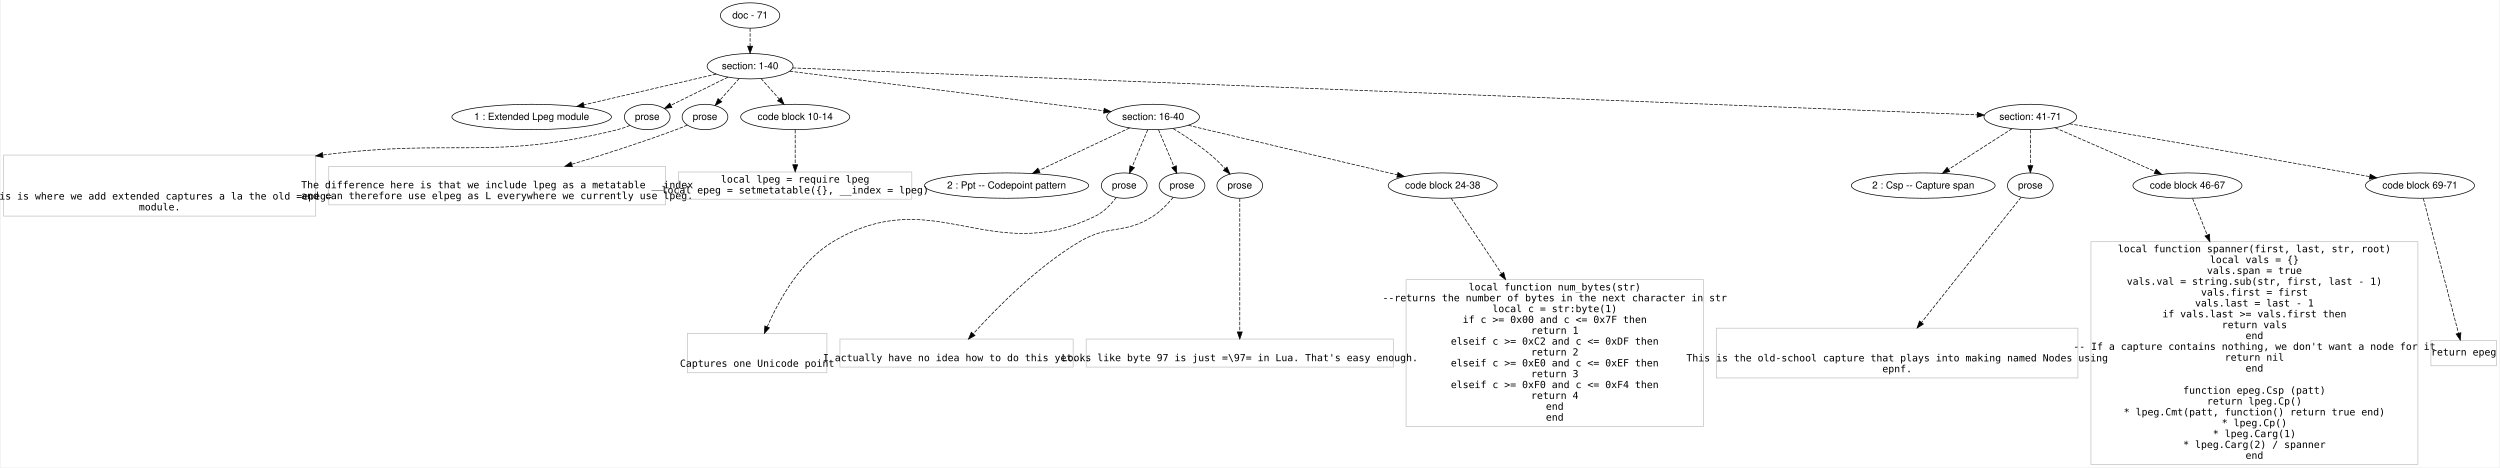
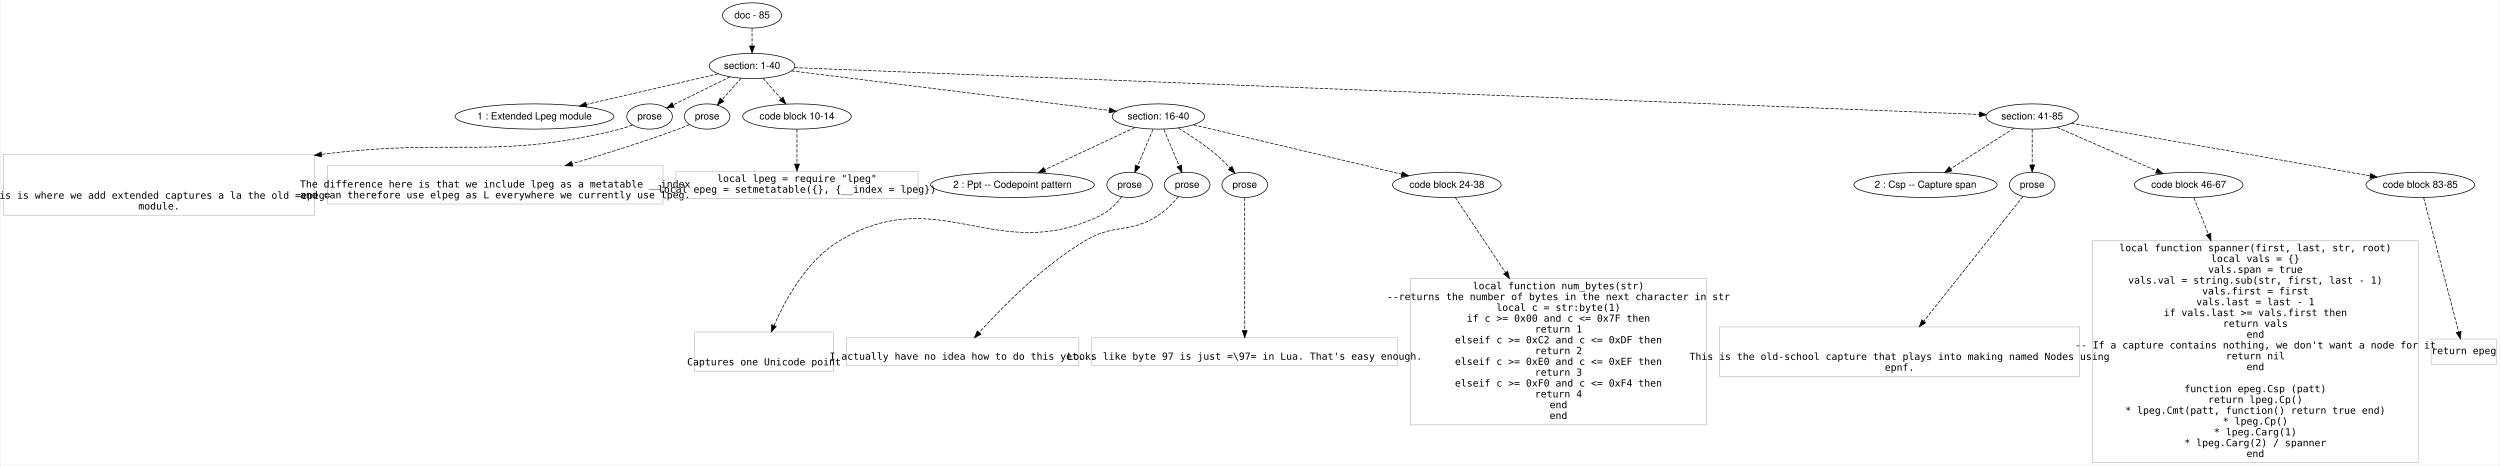
- <svg xmlns="http://www.w3.org/2000/svg" width="3546pt" height="663pt" viewBox="0.00 0.00 3546.00 663.40">
+ <svg xmlns="http://www.w3.org/2000/svg" width="3560pt" height="663pt" viewBox="0.00 0.00 3560.00 663.40">
  <g id="graph0" class="graph" transform="scale(1 1) rotate(0) translate(4 659.4007)">
-     <polygon fill="#ffffff" stroke="transparent" points="-4,4 -4,-659.401 3542,-659.401 3542,4 -4,4" />
+     <polygon fill="#ffffff" stroke="transparent" points="-4,4 -4,-659.401 3556,-659.401 3556,4 -4,4" />
    <g id="node1" class="node">
-       <ellipse fill="none" stroke="#000000" cx="1059.5" cy="-637.401" rx="42.122" ry="18" />
-       <text text-anchor="middle" x="1059.5" y="-633.201" font-family="Helvetica,sans-Serif" font-size="14.00" fill="#000000">doc - 71</text>
+       <ellipse fill="none" stroke="#000000" cx="1066.5" cy="-637.401" rx="42.122" ry="18" />
+       <text text-anchor="middle" x="1066.5" y="-633.201" font-family="Helvetica,sans-Serif" font-size="14.00" fill="#000000">doc - 85</text>
    </g>
    <g id="node2" class="node">
-       <ellipse fill="none" stroke="#000000" cx="1059.5" cy="-565.401" rx="60.983" ry="18" />
-       <text text-anchor="middle" x="1059.5" y="-561.201" font-family="Helvetica,sans-Serif" font-size="14.00" fill="#000000">section: 1-40</text>
+       <ellipse fill="none" stroke="#000000" cx="1066.5" cy="-565.401" rx="60.983" ry="18" />
+       <text text-anchor="middle" x="1066.5" y="-561.201" font-family="Helvetica,sans-Serif" font-size="14.00" fill="#000000">section: 1-40</text>
    </g>
    <g id="edge1" class="edge">
-       <path fill="none" stroke="#000000" stroke-dasharray="5,2" d="M1059.5,-619.232C1059.5,-611.532 1059.5,-602.375 1059.5,-593.817" />
-       <polygon fill="#000000" stroke="#000000" points="1063,-593.814 1059.5,-583.814 1056,-593.814 1063,-593.814" />
+       <path fill="none" stroke="#000000" stroke-dasharray="5,2" d="M1066.5,-619.232C1066.5,-611.532 1066.5,-602.375 1066.5,-593.817" />
+       <polygon fill="#000000" stroke="#000000" points="1070,-593.814 1066.5,-583.814 1063,-593.814 1070,-593.814" />
    </g>
    <g id="node3" class="node">
-       <ellipse fill="none" stroke="#000000" cx="749.5" cy="-493.401" rx="113.214" ry="18" />
-       <text text-anchor="middle" x="749.5" y="-489.201" font-family="Helvetica,sans-Serif" font-size="14.00" fill="#000000">1 : Extended Lpeg module</text>
+       <ellipse fill="none" stroke="#000000" cx="756.5" cy="-493.401" rx="113.214" ry="18" />
+       <text text-anchor="middle" x="756.5" y="-489.201" font-family="Helvetica,sans-Serif" font-size="14.00" fill="#000000">1 : Extended Lpeg module</text>
    </g>
    <g id="edge2" class="edge">
-       <path fill="none" stroke="#000000" stroke-dasharray="5,2" d="M1011.403,-554.23C961.164,-542.561 881.711,-524.108 823.48,-510.583" />
-       <polygon fill="#000000" stroke="#000000" points="824.129,-507.141 813.597,-508.288 822.545,-513.959 824.129,-507.141" />
+       <path fill="none" stroke="#000000" stroke-dasharray="5,2" d="M1018.403,-554.23C968.164,-542.561 888.711,-524.108 830.48,-510.583" />
+       <polygon fill="#000000" stroke="#000000" points="831.129,-507.141 820.597,-508.288 829.545,-513.959 831.129,-507.141" />
    </g>
    <g id="node4" class="node">
-       <ellipse fill="none" stroke="#000000" cx="913.5" cy="-493.401" rx="32.459" ry="18" />
-       <text text-anchor="middle" x="913.5" y="-489.201" font-family="Helvetica,sans-Serif" font-size="14.00" fill="#000000">prose</text>
+       <ellipse fill="none" stroke="#000000" cx="920.5" cy="-493.401" rx="32.459" ry="18" />
+       <text text-anchor="middle" x="920.5" y="-489.201" font-family="Helvetica,sans-Serif" font-size="14.00" fill="#000000">prose</text>
    </g>
    <g id="edge3" class="edge">
-       <path fill="none" stroke="#000000" stroke-dasharray="5,2" d="M1028.179,-549.955C1004.361,-538.209 971.641,-522.073 947.245,-510.042" />
-       <polygon fill="#000000" stroke="#000000" points="948.527,-506.772 938.01,-505.488 945.431,-513.05 948.527,-506.772" />
+       <path fill="none" stroke="#000000" stroke-dasharray="5,2" d="M1035.179,-549.955C1011.361,-538.209 978.641,-522.073 954.245,-510.042" />
+       <polygon fill="#000000" stroke="#000000" points="955.527,-506.772 945.01,-505.488 952.431,-513.05 955.527,-506.772" />
    </g>
    <g id="node5" class="node">
-       <ellipse fill="none" stroke="#000000" cx="995.5" cy="-493.401" rx="32.459" ry="18" />
-       <text text-anchor="middle" x="995.5" y="-489.201" font-family="Helvetica,sans-Serif" font-size="14.00" fill="#000000">prose</text>
+       <ellipse fill="none" stroke="#000000" cx="1002.5" cy="-493.401" rx="32.459" ry="18" />
+       <text text-anchor="middle" x="1002.5" y="-489.201" font-family="Helvetica,sans-Serif" font-size="14.00" fill="#000000">prose</text>
    </g>
    <g id="edge4" class="edge">
-       <path fill="none" stroke="#000000" stroke-dasharray="5,2" d="M1044.007,-547.971C1035.834,-538.776 1025.682,-527.356 1016.781,-517.342" />
-       <polygon fill="#000000" stroke="#000000" points="1019.232,-514.831 1009.973,-509.682 1014,-519.482 1019.232,-514.831" />
+       <path fill="none" stroke="#000000" stroke-dasharray="5,2" d="M1051.007,-547.971C1042.834,-538.776 1032.682,-527.356 1023.781,-517.342" />
+       <polygon fill="#000000" stroke="#000000" points="1026.232,-514.831 1016.973,-509.682 1021,-519.482 1026.232,-514.831" />
    </g>
    <g id="node6" class="node">
-       <ellipse fill="none" stroke="#000000" cx="1123.5" cy="-493.401" rx="77.421" ry="18" />
-       <text text-anchor="middle" x="1123.5" y="-489.201" font-family="Helvetica,sans-Serif" font-size="14.00" fill="#000000">code block 10-14</text>
+       <ellipse fill="none" stroke="#000000" cx="1130.5" cy="-493.401" rx="77.421" ry="18" />
+       <text text-anchor="middle" x="1130.5" y="-489.201" font-family="Helvetica,sans-Serif" font-size="14.00" fill="#000000">code block 10-14</text>
    </g>
    <g id="edge5" class="edge">
-       <path fill="none" stroke="#000000" stroke-dasharray="5,2" d="M1074.993,-547.971C1082.738,-539.258 1092.261,-528.545 1100.812,-518.925" />
-       <polygon fill="#000000" stroke="#000000" points="1103.678,-520.969 1107.705,-511.17 1098.446,-516.318 1103.678,-520.969" />
+       <path fill="none" stroke="#000000" stroke-dasharray="5,2" d="M1081.993,-547.971C1089.738,-539.258 1099.261,-528.545 1107.812,-518.925" />
+       <polygon fill="#000000" stroke="#000000" points="1110.678,-520.969 1114.705,-511.17 1105.446,-516.318 1110.678,-520.969" />
    </g>
    <g id="node7" class="node">
-       <ellipse fill="none" stroke="#000000" cx="1631.5" cy="-493.401" rx="65.819" ry="18" />
-       <text text-anchor="middle" x="1631.5" y="-489.201" font-family="Helvetica,sans-Serif" font-size="14.00" fill="#000000">section: 16-40</text>
+       <ellipse fill="none" stroke="#000000" cx="1645.5" cy="-493.401" rx="65.819" ry="18" />
+       <text text-anchor="middle" x="1645.5" y="-489.201" font-family="Helvetica,sans-Serif" font-size="14.00" fill="#000000">section: 16-40</text>
    </g>
    <g id="edge6" class="edge">
-       <path fill="none" stroke="#000000" stroke-dasharray="5,2" d="M1115.649,-558.333C1220.708,-545.109 1446.722,-516.659 1561.516,-502.21" />
-       <polygon fill="#000000" stroke="#000000" points="1562.115,-505.662 1571.599,-500.941 1561.24,-498.717 1562.115,-505.662" />
+       <path fill="none" stroke="#000000" stroke-dasharray="5,2" d="M1122.543,-558.432C1228.744,-545.225 1459.056,-516.585 1575.331,-502.126" />
+       <polygon fill="#000000" stroke="#000000" points="1576.049,-505.564 1585.54,-500.857 1575.185,-498.618 1576.049,-505.564" />
    </g>
    <g id="node8" class="node">
-       <ellipse fill="none" stroke="#000000" cx="2876.5" cy="-493.401" rx="65.819" ry="18" />
-       <text text-anchor="middle" x="2876.5" y="-489.201" font-family="Helvetica,sans-Serif" font-size="14.00" fill="#000000">section: 41-71</text>
+       <ellipse fill="none" stroke="#000000" cx="2890.5" cy="-493.401" rx="65.819" ry="18" />
+       <text text-anchor="middle" x="2890.5" y="-489.201" font-family="Helvetica,sans-Serif" font-size="14.00" fill="#000000">section: 41-85</text>
    </g>
    <g id="edge7" class="edge">
-       <path fill="none" stroke="#000000" stroke-dasharray="5,2" d="M1119.955,-563.005C1391.677,-552.238 2499.77,-508.329 2800.748,-496.402" />
-       <polygon fill="#000000" stroke="#000000" points="2801.258,-499.885 2811.112,-495.992 2800.981,-492.89 2801.258,-499.885" />
+       <path fill="none" stroke="#000000" stroke-dasharray="5,2" d="M1126.928,-563.015C1399.389,-552.26 2513.371,-508.287 2814.923,-496.384" />
+       <polygon fill="#000000" stroke="#000000" points="2815.451,-499.866 2825.305,-495.974 2815.175,-492.871 2815.451,-499.866" />
    </g>
    <g id="node9" class="node">
      <polygon fill="none" stroke="#c0c0c0" points="443,-439.301 0,-439.301 0,-352.7 443,-352.7 443,-439.301" />
      <text text-anchor="middle" x="221.5" y="-376.201" font-family="Inconsolata" font-size="14.00" fill="#000000">  This is where we add extended captures a la the old =epeg= </text>
      <text text-anchor="middle" x="221.5" y="-360.801" font-family="Inconsolata" font-size="14.00" fill="#000000">module.</text>
    </g>
    <g id="edge8" class="edge">
-       <path fill="none" stroke="#000000" stroke-dasharray="5,2" d="M889.082,-481.39C883.426,-479.046 877.349,-476.865 871.5,-475.401 693.374,-430.808 639.575,-463.494 453.173,-439.424" />
-       <polygon fill="#000000" stroke="#000000" points="453.412,-435.925 443.038,-438.077 452.49,-442.864 453.412,-435.925" />
+       <path fill="none" stroke="#000000" stroke-dasharray="5,2" d="M896.083,-481.384C890.428,-479.04 884.35,-476.861 878.5,-475.401 697.298,-430.173 642.641,-463.783 453.05,-439.408" />
+       <polygon fill="#000000" stroke="#000000" points="453.41,-435.925 443.037,-438.083 452.492,-442.864 453.41,-435.925" />
    </g>
    <g id="node10" class="node">
      <polygon fill="none" stroke="#c0c0c0" points="939.5,-423.301 461.5,-423.301 461.5,-368.7 939.5,-368.7 939.5,-423.301" />
      <text text-anchor="middle" x="700.5" y="-392.201" font-family="Inconsolata" font-size="14.00" fill="#000000">The difference here is that we include lpeg as a metatable __index</text>
      <text text-anchor="middle" x="700.5" y="-376.801" font-family="Inconsolata" font-size="14.00" fill="#000000">and can therefore use elpeg as L everywhere we currently use lpeg.</text>
    </g>
    <g id="edge9" class="edge">
-       <path fill="none" stroke="#000000" stroke-dasharray="5,2" d="M970.529,-481.913C965.278,-479.646 959.742,-477.364 954.5,-475.401 906.431,-457.399 852.247,-440.068 806.308,-426.216" />
-       <polygon fill="#000000" stroke="#000000" points="807.219,-422.836 796.635,-423.314 805.208,-429.54 807.219,-422.836" />
+       <path fill="none" stroke="#000000" stroke-dasharray="5,2" d="M977.54,-481.882C972.289,-479.617 966.749,-477.344 961.5,-475.401 912.361,-457.212 856.952,-439.916 809.867,-426.138" />
+       <polygon fill="#000000" stroke="#000000" points="810.839,-422.775 800.259,-423.341 808.882,-429.497 810.839,-422.775" />
    </g>
    <g id="node11" class="node">
-       <polygon fill="none" stroke="#c0c0c0" points="1289,-415.301 958,-415.301 958,-376.7 1289,-376.7 1289,-415.301" />
-       <text text-anchor="middle" x="1123.5" y="-400.201" font-family="Inconsolata" font-size="14.00" fill="#000000">local lpeg = require lpeg</text>
-       <text text-anchor="middle" x="1123.5" y="-384.801" font-family="Inconsolata" font-size="14.00" fill="#000000">local epeg = setmetatable({}, __index = lpeg)</text>
+       <polygon fill="none" stroke="#c0c0c0" points="1303,-415.301 958,-415.301 958,-376.7 1303,-376.7 1303,-415.301" />
+       <text text-anchor="middle" x="1130.5" y="-400.201" font-family="Inconsolata" font-size="14.00" fill="#000000">local lpeg = require "lpeg"</text>
+       <text text-anchor="middle" x="1130.5" y="-384.801" font-family="Inconsolata" font-size="14.00" fill="#000000">local epeg = setmetatable({}, {__index = lpeg})</text>
    </g>
    <g id="edge10" class="edge">
-       <path fill="none" stroke="#000000" stroke-dasharray="5,2" d="M1123.5,-475.08C1123.5,-461.158 1123.5,-441.719 1123.5,-425.598" />
-       <polygon fill="#000000" stroke="#000000" points="1127,-425.575 1123.5,-415.575 1120,-425.576 1127,-425.575" />
+       <path fill="none" stroke="#000000" stroke-dasharray="5,2" d="M1130.5,-475.08C1130.5,-461.158 1130.5,-441.719 1130.5,-425.598" />
+       <polygon fill="#000000" stroke="#000000" points="1134,-425.575 1130.5,-415.575 1127,-425.576 1134,-425.575" />
    </g>
    <g id="node12" class="node">
-       <ellipse fill="none" stroke="#000000" cx="1423.5" cy="-396.001" rx="116.563" ry="18" />
-       <text text-anchor="middle" x="1423.5" y="-391.801" font-family="Helvetica,sans-Serif" font-size="14.00" fill="#000000">2 : Ppt -- Codepoint pattern</text>
+       <ellipse fill="none" stroke="#000000" cx="1437.5" cy="-396.001" rx="116.563" ry="18" />
+       <text text-anchor="middle" x="1437.5" y="-391.801" font-family="Helvetica,sans-Serif" font-size="14.00" fill="#000000">2 : Ppt -- Codepoint pattern</text>
    </g>
    <g id="edge11" class="edge">
-       <path fill="none" stroke="#000000" stroke-dasharray="5,2" d="M1598.081,-477.752C1563.357,-461.491 1508.757,-435.924 1469.869,-417.714" />
-       <polygon fill="#000000" stroke="#000000" points="1470.882,-414.324 1460.342,-413.252 1467.914,-420.663 1470.882,-414.324" />
+       <path fill="none" stroke="#000000" stroke-dasharray="5,2" d="M1612.081,-477.752C1577.357,-461.491 1522.757,-435.924 1483.869,-417.714" />
+       <polygon fill="#000000" stroke="#000000" points="1484.882,-414.324 1474.342,-413.252 1481.914,-420.663 1484.882,-414.324" />
    </g>
    <g id="node13" class="node">
-       <ellipse fill="none" stroke="#000000" cx="1590.5" cy="-396.001" rx="32.459" ry="18" />
-       <text text-anchor="middle" x="1590.5" y="-391.801" font-family="Helvetica,sans-Serif" font-size="14.00" fill="#000000">prose</text>
+       <ellipse fill="none" stroke="#000000" cx="1604.5" cy="-396.001" rx="32.459" ry="18" />
+       <text text-anchor="middle" x="1604.5" y="-391.801" font-family="Helvetica,sans-Serif" font-size="14.00" fill="#000000">prose</text>
    </g>
    <g id="edge12" class="edge">
-       <path fill="none" stroke="#000000" stroke-dasharray="5,2" d="M1623.788,-475.08C1617.641,-460.477 1608.94,-439.806 1601.975,-423.26" />
-       <polygon fill="#000000" stroke="#000000" points="1605.007,-421.441 1597.901,-413.583 1598.555,-424.157 1605.007,-421.441" />
+       <path fill="none" stroke="#000000" stroke-dasharray="5,2" d="M1637.788,-475.08C1631.641,-460.477 1622.94,-439.806 1615.975,-423.26" />
+       <polygon fill="#000000" stroke="#000000" points="1619.007,-421.441 1611.901,-413.583 1612.555,-424.157 1619.007,-421.441" />
    </g>
    <g id="node14" class="node">
-       <ellipse fill="none" stroke="#000000" cx="1672.5" cy="-396.001" rx="32.459" ry="18" />
-       <text text-anchor="middle" x="1672.5" y="-391.801" font-family="Helvetica,sans-Serif" font-size="14.00" fill="#000000">prose</text>
+       <ellipse fill="none" stroke="#000000" cx="1686.5" cy="-396.001" rx="32.459" ry="18" />
+       <text text-anchor="middle" x="1686.5" y="-391.801" font-family="Helvetica,sans-Serif" font-size="14.00" fill="#000000">prose</text>
    </g>
    <g id="edge13" class="edge">
-       <path fill="none" stroke="#000000" stroke-dasharray="5,2" d="M1639.212,-475.08C1645.359,-460.477 1654.06,-439.806 1661.025,-423.26" />
-       <polygon fill="#000000" stroke="#000000" points="1664.445,-424.157 1665.099,-413.583 1657.993,-421.441 1664.445,-424.157" />
+       <path fill="none" stroke="#000000" stroke-dasharray="5,2" d="M1653.212,-475.08C1659.359,-460.477 1668.06,-439.806 1675.025,-423.26" />
+       <polygon fill="#000000" stroke="#000000" points="1678.445,-424.157 1679.099,-413.583 1671.993,-421.441 1678.445,-424.157" />
    </g>
    <g id="node15" class="node">
-       <ellipse fill="none" stroke="#000000" cx="1754.5" cy="-396.001" rx="32.459" ry="18" />
-       <text text-anchor="middle" x="1754.5" y="-391.801" font-family="Helvetica,sans-Serif" font-size="14.00" fill="#000000">prose</text>
+       <ellipse fill="none" stroke="#000000" cx="1768.5" cy="-396.001" rx="32.459" ry="18" />
+       <text text-anchor="middle" x="1768.5" y="-391.801" font-family="Helvetica,sans-Serif" font-size="14.00" fill="#000000">prose</text>
    </g>
    <g id="edge14" class="edge">
-       <path fill="none" stroke="#000000" stroke-dasharray="5,2" d="M1659.964,-476.919C1676.285,-466.925 1696.785,-453.425 1713.5,-439.401 1720.463,-433.559 1727.466,-426.627 1733.665,-420.037" />
-       <polygon fill="#000000" stroke="#000000" points="1736.353,-422.284 1740.522,-412.544 1731.189,-417.558 1736.353,-422.284" />
+       <path fill="none" stroke="#000000" stroke-dasharray="5,2" d="M1673.964,-476.919C1690.285,-466.925 1710.785,-453.425 1727.5,-439.401 1734.463,-433.559 1741.466,-426.627 1747.665,-420.037" />
+       <polygon fill="#000000" stroke="#000000" points="1750.353,-422.284 1754.522,-412.544 1745.189,-417.558 1750.353,-422.284" />
    </g>
    <g id="node16" class="node">
-       <ellipse fill="none" stroke="#000000" cx="2042.5" cy="-396.001" rx="77.421" ry="18" />
-       <text text-anchor="middle" x="2042.5" y="-391.801" font-family="Helvetica,sans-Serif" font-size="14.00" fill="#000000">code block 24-38</text>
+       <ellipse fill="none" stroke="#000000" cx="2056.5" cy="-396.001" rx="77.421" ry="18" />
+       <text text-anchor="middle" x="2056.5" y="-391.801" font-family="Helvetica,sans-Serif" font-size="14.00" fill="#000000">code block 24-38</text>
    </g>
    <g id="edge15" class="edge">
-       <path fill="none" stroke="#000000" stroke-dasharray="5,2" d="M1681.486,-481.555C1755.93,-463.913 1895.947,-430.731 1978.014,-411.283" />
-       <polygon fill="#000000" stroke="#000000" points="1979.047,-414.635 1987.971,-408.923 1977.433,-407.824 1979.047,-414.635" />
+       <path fill="none" stroke="#000000" stroke-dasharray="5,2" d="M1695.486,-481.555C1769.93,-463.913 1909.947,-430.731 1992.014,-411.283" />
+       <polygon fill="#000000" stroke="#000000" points="1993.047,-414.635 2001.971,-408.923 1991.433,-407.824 1993.047,-414.635" />
    </g>
    <g id="node21" class="node">
-       <ellipse fill="none" stroke="#000000" cx="2724.5" cy="-396.001" rx="102.044" ry="18" />
-       <text text-anchor="middle" x="2724.5" y="-391.801" font-family="Helvetica,sans-Serif" font-size="14.00" fill="#000000">2 : Csp -- Capture span</text>
+       <ellipse fill="none" stroke="#000000" cx="2738.5" cy="-396.001" rx="102.044" ry="18" />
+       <text text-anchor="middle" x="2738.5" y="-391.801" font-family="Helvetica,sans-Serif" font-size="14.00" fill="#000000">2 : Csp -- Capture span</text>
    </g>
    <g id="edge20" class="edge">
-       <path fill="none" stroke="#000000" stroke-dasharray="5,2" d="M2850.37,-476.657C2825.555,-460.755 2788.038,-436.715 2760.417,-419.016" />
-       <polygon fill="#000000" stroke="#000000" points="2762.133,-415.959 2751.825,-413.51 2758.357,-421.853 2762.133,-415.959" />
+       <path fill="none" stroke="#000000" stroke-dasharray="5,2" d="M2864.37,-476.657C2839.555,-460.755 2802.038,-436.715 2774.417,-419.016" />
+       <polygon fill="#000000" stroke="#000000" points="2776.133,-415.959 2765.825,-413.51 2772.357,-421.853 2776.133,-415.959" />
    </g>
    <g id="node22" class="node">
-       <ellipse fill="none" stroke="#000000" cx="2876.5" cy="-396.001" rx="32.459" ry="18" />
-       <text text-anchor="middle" x="2876.5" y="-391.801" font-family="Helvetica,sans-Serif" font-size="14.00" fill="#000000">prose</text>
+       <ellipse fill="none" stroke="#000000" cx="2890.5" cy="-396.001" rx="32.459" ry="18" />
+       <text text-anchor="middle" x="2890.5" y="-391.801" font-family="Helvetica,sans-Serif" font-size="14.00" fill="#000000">prose</text>
    </g>
    <g id="edge21" class="edge">
-       <path fill="none" stroke="#000000" stroke-dasharray="5,2" d="M2876.5,-475.08C2876.5,-460.796 2876.5,-440.705 2876.5,-424.349" />
-       <polygon fill="#000000" stroke="#000000" points="2880,-424.239 2876.5,-414.239 2873,-424.239 2880,-424.239" />
+       <path fill="none" stroke="#000000" stroke-dasharray="5,2" d="M2890.5,-475.08C2890.5,-460.796 2890.5,-440.705 2890.5,-424.349" />
+       <polygon fill="#000000" stroke="#000000" points="2894,-424.239 2890.5,-414.239 2887,-424.239 2894,-424.239" />
    </g>
    <g id="node23" class="node">
-       <ellipse fill="none" stroke="#000000" cx="3099.5" cy="-396.001" rx="77.421" ry="18" />
-       <text text-anchor="middle" x="3099.5" y="-391.801" font-family="Helvetica,sans-Serif" font-size="14.00" fill="#000000">code block 46-67</text>
+       <ellipse fill="none" stroke="#000000" cx="3113.5" cy="-396.001" rx="77.421" ry="18" />
+       <text text-anchor="middle" x="3113.5" y="-391.801" font-family="Helvetica,sans-Serif" font-size="14.00" fill="#000000">code block 46-67</text>
    </g>
    <g id="edge22" class="edge">
-       <path fill="none" stroke="#000000" stroke-dasharray="5,2" d="M2911.835,-477.967C2950.198,-461.211 3011.605,-434.391 3053.657,-416.024" />
-       <polygon fill="#000000" stroke="#000000" points="3055.085,-419.219 3062.848,-412.009 3052.283,-412.805 3055.085,-419.219" />
+       <path fill="none" stroke="#000000" stroke-dasharray="5,2" d="M2925.835,-477.967C2964.198,-461.211 3025.605,-434.391 3067.657,-416.024" />
+       <polygon fill="#000000" stroke="#000000" points="3069.085,-419.219 3076.848,-412.009 3066.283,-412.805 3069.085,-419.219" />
    </g>
    <g id="node24" class="node">
-       <ellipse fill="none" stroke="#000000" cx="3429.5" cy="-396.001" rx="77.421" ry="18" />
-       <text text-anchor="middle" x="3429.5" y="-391.801" font-family="Helvetica,sans-Serif" font-size="14.00" fill="#000000">code block 69-71</text>
+       <ellipse fill="none" stroke="#000000" cx="3443.5" cy="-396.001" rx="77.421" ry="18" />
+       <text text-anchor="middle" x="3443.5" y="-391.801" font-family="Helvetica,sans-Serif" font-size="14.00" fill="#000000">code block 83-85</text>
    </g>
    <g id="edge23" class="edge">
-       <path fill="none" stroke="#000000" stroke-dasharray="5,2" d="M2932.05,-483.745C2993.911,-472.98 3096.874,-455.027 3185.5,-439.401 3243.552,-429.165 3309.353,-417.455 3357.982,-408.78" />
-       <polygon fill="#000000" stroke="#000000" points="3358.859,-412.179 3368.089,-406.977 3357.63,-405.288 3358.859,-412.179" />
+       <path fill="none" stroke="#000000" stroke-dasharray="5,2" d="M2946.05,-483.745C3007.911,-472.98 3110.874,-455.027 3199.5,-439.401 3257.552,-429.165 3323.353,-417.455 3371.982,-408.78" />
+       <polygon fill="#000000" stroke="#000000" points="3372.859,-412.179 3382.089,-406.977 3371.63,-405.288 3372.859,-412.179" />
    </g>
    <g id="node17" class="node">
-       <polygon fill="none" stroke="#c0c0c0" points="1168.5,-186.202 970.5,-186.202 970.5,-130.399 1168.5,-130.399 1168.5,-186.202" />
-       <text text-anchor="middle" x="1069.5" y="-138.8" font-family="Inconsolata" font-size="14.00" fill="#000000">Captures one Unicode point</text>
+       <polygon fill="none" stroke="#c0c0c0" points="1182.5,-186.202 984.5,-186.202 984.5,-130.399 1182.5,-130.399 1182.5,-186.202" />
+       <text text-anchor="middle" x="1083.5" y="-138.8" font-family="Inconsolata" font-size="14.00" fill="#000000">Captures one Unicode point</text>
    </g>
    <g id="edge16" class="edge">
-       <path fill="none" stroke="#000000" stroke-dasharray="5,2" d="M1579.276,-379.114C1571.987,-369.623 1561.603,-358.524 1549.5,-352.601 1400.305,-279.581 1320.457,-401.185 1177.5,-316.601 1131.24,-289.229 1100.354,-233.357 1083.862,-195.859" />
-       <polygon fill="#000000" stroke="#000000" points="1086.922,-194.11 1079.785,-186.28 1080.481,-196.852 1086.922,-194.11" />
+       <path fill="none" stroke="#000000" stroke-dasharray="5,2" d="M1593.276,-379.114C1585.987,-369.623 1575.603,-358.524 1563.5,-352.601 1414.305,-279.581 1334.457,-401.185 1191.5,-316.601 1145.24,-289.229 1114.354,-233.357 1097.862,-195.859" />
+       <polygon fill="#000000" stroke="#000000" points="1100.922,-194.11 1093.785,-186.28 1094.481,-196.852 1100.922,-194.11" />
    </g>
    <g id="node18" class="node">
-       <polygon fill="none" stroke="#c0c0c0" points="1518,-178.202 1187,-178.202 1187,-138.398 1518,-138.398 1518,-178.202" />
-       <text text-anchor="middle" x="1352.5" y="-146.8" font-family="Inconsolata" font-size="14.00" fill="#000000">I actually have no idea how to do this yet...</text>
+       <polygon fill="none" stroke="#c0c0c0" points="1532,-178.202 1201,-178.202 1201,-138.398 1532,-138.398 1532,-178.202" />
+       <text text-anchor="middle" x="1366.5" y="-146.8" font-family="Inconsolata" font-size="14.00" fill="#000000">I actually have no idea how to do this yet...</text>
    </g>
    <g id="edge17" class="edge">
-       <path fill="none" stroke="#000000" stroke-dasharray="5,2" d="M1660.006,-379.274C1652.574,-370.312 1642.47,-359.687 1631.5,-352.601 1590.414,-326.06 1569.596,-341.509 1527.5,-316.601 1466.461,-280.484 1407.947,-220.821 1376.457,-185.976" />
-       <polygon fill="#000000" stroke="#000000" points="1378.69,-183.223 1369.417,-178.099 1373.471,-187.887 1378.69,-183.223" />
+       <path fill="none" stroke="#000000" stroke-dasharray="5,2" d="M1674.006,-379.274C1666.574,-370.312 1656.47,-359.687 1645.5,-352.601 1604.414,-326.06 1583.596,-341.509 1541.5,-316.601 1480.461,-280.484 1421.947,-220.821 1390.457,-185.976" />
+       <polygon fill="#000000" stroke="#000000" points="1392.69,-183.223 1383.417,-178.099 1387.471,-187.887 1392.69,-183.223" />
    </g>
    <g id="node19" class="node">
-       <polygon fill="none" stroke="#c0c0c0" points="1972.5,-178.202 1536.5,-178.202 1536.5,-138.398 1972.5,-138.398 1972.5,-178.202" />
-       <text text-anchor="middle" x="1754.5" y="-146.8" font-family="Inconsolata" font-size="14.00" fill="#000000">Looks like byte 97 is just =\97= in Lua. That's easy enough.</text>
+       <polygon fill="none" stroke="#c0c0c0" points="1986.5,-178.202 1550.5,-178.202 1550.5,-138.398 1986.5,-138.398 1986.5,-178.202" />
+       <text text-anchor="middle" x="1768.5" y="-146.8" font-family="Inconsolata" font-size="14.00" fill="#000000">Looks like byte 97 is just =\97= in Lua. That's easy enough.</text>
    </g>
    <g id="edge18" class="edge">
-       <path fill="none" stroke="#000000" stroke-dasharray="5,2" d="M1754.5,-377.743C1754.5,-337.029 1754.5,-238.461 1754.5,-188.463" />
-       <polygon fill="#000000" stroke="#000000" points="1758,-188.283 1754.5,-178.283 1751,-188.284 1758,-188.283" />
+       <path fill="none" stroke="#000000" stroke-dasharray="5,2" d="M1768.5,-377.743C1768.5,-337.029 1768.5,-238.461 1768.5,-188.463" />
+       <polygon fill="#000000" stroke="#000000" points="1772,-188.283 1768.5,-178.283 1765,-188.284 1772,-188.283" />
    </g>
    <g id="node20" class="node">
-       <polygon fill="none" stroke="#c0c0c0" points="2412.5,-262.501 1990.5,-262.501 1990.5,-54.1 2412.5,-54.1 2412.5,-262.501" />
-       <text text-anchor="middle" x="2201.5" y="-247.201" font-family="Inconsolata" font-size="14.00" fill="#000000">local function num_bytes(str)</text>
-       <text text-anchor="middle" x="2201.5" y="-231.8" font-family="Inconsolata" font-size="14.00" fill="#000000">--returns the number of bytes in the next character in str</text>
-       <text text-anchor="middle" x="2201.5" y="-216.4" font-family="Inconsolata" font-size="14.00" fill="#000000">   local c = str:byte(1)</text>
-       <text text-anchor="middle" x="2201.5" y="-201" font-family="Inconsolata" font-size="14.00" fill="#000000">   if c &gt;= 0x00 and c &lt;= 0x7F then</text>
-       <text text-anchor="middle" x="2201.5" y="-185.6" font-family="Inconsolata" font-size="14.00" fill="#000000">      return 1</text>
-       <text text-anchor="middle" x="2201.5" y="-170.2" font-family="Inconsolata" font-size="14.00" fill="#000000">   elseif c &gt;= 0xC2 and c &lt;= 0xDF then</text>
-       <text text-anchor="middle" x="2201.5" y="-154.8" font-family="Inconsolata" font-size="14.00" fill="#000000">      return 2</text>
-       <text text-anchor="middle" x="2201.5" y="-139.4" font-family="Inconsolata" font-size="14.00" fill="#000000">   elseif c &gt;= 0xE0 and c &lt;= 0xEF then</text>
-       <text text-anchor="middle" x="2201.5" y="-124" font-family="Inconsolata" font-size="14.00" fill="#000000">      return 3</text>
-       <text text-anchor="middle" x="2201.5" y="-108.6" font-family="Inconsolata" font-size="14.00" fill="#000000">   elseif c &gt;= 0xF0 and c &lt;= 0xF4 then</text>
-       <text text-anchor="middle" x="2201.5" y="-93.2" font-family="Inconsolata" font-size="14.00" fill="#000000">      return 4</text>
-       <text text-anchor="middle" x="2201.5" y="-77.8" font-family="Inconsolata" font-size="14.00" fill="#000000">   end</text>
-       <text text-anchor="middle" x="2201.5" y="-62.4" font-family="Inconsolata" font-size="14.00" fill="#000000">end</text>
+       <polygon fill="none" stroke="#c0c0c0" points="2426.5,-262.501 2004.5,-262.501 2004.5,-54.1 2426.5,-54.1 2426.5,-262.501" />
+       <text text-anchor="middle" x="2215.5" y="-247.201" font-family="Inconsolata" font-size="14.00" fill="#000000">local function num_bytes(str)</text>
+       <text text-anchor="middle" x="2215.5" y="-231.8" font-family="Inconsolata" font-size="14.00" fill="#000000">--returns the number of bytes in the next character in str</text>
+       <text text-anchor="middle" x="2215.5" y="-216.4" font-family="Inconsolata" font-size="14.00" fill="#000000">   local c = str:byte(1)</text>
+       <text text-anchor="middle" x="2215.5" y="-201" font-family="Inconsolata" font-size="14.00" fill="#000000">   if c &gt;= 0x00 and c &lt;= 0x7F then</text>
+       <text text-anchor="middle" x="2215.5" y="-185.6" font-family="Inconsolata" font-size="14.00" fill="#000000">      return 1</text>
+       <text text-anchor="middle" x="2215.5" y="-170.2" font-family="Inconsolata" font-size="14.00" fill="#000000">   elseif c &gt;= 0xC2 and c &lt;= 0xDF then</text>
+       <text text-anchor="middle" x="2215.5" y="-154.8" font-family="Inconsolata" font-size="14.00" fill="#000000">      return 2</text>
+       <text text-anchor="middle" x="2215.5" y="-139.4" font-family="Inconsolata" font-size="14.00" fill="#000000">   elseif c &gt;= 0xE0 and c &lt;= 0xEF then</text>
+       <text text-anchor="middle" x="2215.5" y="-124" font-family="Inconsolata" font-size="14.00" fill="#000000">      return 3</text>
+       <text text-anchor="middle" x="2215.5" y="-108.6" font-family="Inconsolata" font-size="14.00" fill="#000000">   elseif c &gt;= 0xF0 and c &lt;= 0xF4 then</text>
+       <text text-anchor="middle" x="2215.5" y="-93.2" font-family="Inconsolata" font-size="14.00" fill="#000000">      return 4</text>
+       <text text-anchor="middle" x="2215.5" y="-77.8" font-family="Inconsolata" font-size="14.00" fill="#000000">   end</text>
+       <text text-anchor="middle" x="2215.5" y="-62.4" font-family="Inconsolata" font-size="14.00" fill="#000000">end</text>
    </g>
    <g id="edge19" class="edge">
-       <path fill="none" stroke="#000000" stroke-dasharray="5,2" d="M2054.451,-378.135C2069.957,-354.953 2098.318,-312.555 2126.025,-271.133" />
-       <polygon fill="#000000" stroke="#000000" points="2129.087,-272.851 2131.738,-262.593 2123.269,-268.959 2129.087,-272.851" />
+       <path fill="none" stroke="#000000" stroke-dasharray="5,2" d="M2068.451,-378.135C2083.957,-354.953 2112.318,-312.555 2140.025,-271.133" />
+       <polygon fill="#000000" stroke="#000000" points="2143.087,-272.851 2145.738,-262.593 2137.269,-268.959 2143.087,-272.851" />
    </g>
    <g id="node25" class="node">
-       <polygon fill="none" stroke="#c0c0c0" points="2944,-193.601 2431,-193.601 2431,-123 2944,-123 2944,-193.601" />
-       <text text-anchor="middle" x="2687.5" y="-146.5" font-family="Inconsolata" font-size="14.00" fill="#000000">This is the old-school capture that plays into making named Nodes using</text>
-       <text text-anchor="middle" x="2687.5" y="-131.1" font-family="Inconsolata" font-size="14.00" fill="#000000">epnf.</text>
+       <polygon fill="none" stroke="#c0c0c0" points="2958,-193.601 2445,-193.601 2445,-123 2958,-123 2958,-193.601" />
+       <text text-anchor="middle" x="2701.5" y="-146.5" font-family="Inconsolata" font-size="14.00" fill="#000000">This is the old-school capture that plays into making named Nodes using</text>
+       <text text-anchor="middle" x="2701.5" y="-131.1" font-family="Inconsolata" font-size="14.00" fill="#000000">epnf.</text>
    </g>
    <g id="edge24" class="edge">
-       <path fill="none" stroke="#000000" stroke-dasharray="5,2" d="M2863.21,-379.286C2834.198,-342.799 2764.408,-255.026 2722.032,-201.731" />
-       <polygon fill="#000000" stroke="#000000" points="2724.695,-199.456 2715.732,-193.807 2719.216,-203.813 2724.695,-199.456" />
+       <path fill="none" stroke="#000000" stroke-dasharray="5,2" d="M2877.21,-379.286C2848.198,-342.799 2778.408,-255.026 2736.032,-201.731" />
+       <polygon fill="#000000" stroke="#000000" points="2738.695,-199.456 2729.732,-193.807 2733.216,-203.813 2738.695,-199.456" />
    </g>
    <g id="node26" class="node">
-       <polygon fill="none" stroke="#c0c0c0" points="3426.5,-316.401 2962.5,-316.401 2962.5,-.2 3426.5,-.2 3426.5,-316.401" />
-       <text text-anchor="middle" x="3194.5" y="-301.401" font-family="Inconsolata" font-size="14.00" fill="#000000">local function spanner(first, last, str, root)</text>
-       <text text-anchor="middle" x="3194.5" y="-286.001" font-family="Inconsolata" font-size="14.00" fill="#000000">   local vals = {}</text>
-       <text text-anchor="middle" x="3194.5" y="-270.601" font-family="Inconsolata" font-size="14.00" fill="#000000">   vals.span = true</text>
-       <text text-anchor="middle" x="3194.5" y="-255.201" font-family="Inconsolata" font-size="14.00" fill="#000000">   vals.val = string.sub(str, first, last - 1)</text>
-       <text text-anchor="middle" x="3194.5" y="-239.8" font-family="Inconsolata" font-size="14.00" fill="#000000">   vals.first = first</text>
-       <text text-anchor="middle" x="3194.5" y="-224.4" font-family="Inconsolata" font-size="14.00" fill="#000000">   vals.last = last - 1</text>
-       <text text-anchor="middle" x="3194.5" y="-209" font-family="Inconsolata" font-size="14.00" fill="#000000">   if vals.last &gt;= vals.first then</text>
-       <text text-anchor="middle" x="3194.5" y="-193.6" font-family="Inconsolata" font-size="14.00" fill="#000000">      return vals</text>
-       <text text-anchor="middle" x="3194.5" y="-178.2" font-family="Inconsolata" font-size="14.00" fill="#000000">   end</text>
-       <text text-anchor="middle" x="3194.5" y="-162.8" font-family="Inconsolata" font-size="14.00" fill="#000000">   -- If a capture contains nothing, we don't want a node for it</text>
-       <text text-anchor="middle" x="3194.5" y="-147.4" font-family="Inconsolata" font-size="14.00" fill="#000000">   return nil</text>
-       <text text-anchor="middle" x="3194.5" y="-132" font-family="Inconsolata" font-size="14.00" fill="#000000">end</text>
-       <text text-anchor="middle" x="3194.5" y="-100.6" font-family="Inconsolata" font-size="14.00" fill="#000000">function epeg.Csp (patt)</text>
-       <text text-anchor="middle" x="3194.5" y="-85.2" font-family="Inconsolata" font-size="14.00" fill="#000000">   return lpeg.Cp() </text>
-       <text text-anchor="middle" x="3194.5" y="-69.8" font-family="Inconsolata" font-size="14.00" fill="#000000">      * lpeg.Cmt(patt, function() return true end) </text>
-       <text text-anchor="middle" x="3194.5" y="-54.4" font-family="Inconsolata" font-size="14.00" fill="#000000">      * lpeg.Cp() </text>
-       <text text-anchor="middle" x="3194.5" y="-39" font-family="Inconsolata" font-size="14.00" fill="#000000">      * lpeg.Carg(1) </text>
-       <text text-anchor="middle" x="3194.5" y="-23.6" font-family="Inconsolata" font-size="14.00" fill="#000000">      * lpeg.Carg(2) / spanner</text>
-       <text text-anchor="middle" x="3194.5" y="-8.2" font-family="Inconsolata" font-size="14.00" fill="#000000">end</text>
+       <polygon fill="none" stroke="#c0c0c0" points="3440.5,-316.401 2976.5,-316.401 2976.5,-.2 3440.5,-.2 3440.5,-316.401" />
+       <text text-anchor="middle" x="3208.5" y="-301.401" font-family="Inconsolata" font-size="14.00" fill="#000000">local function spanner(first, last, str, root)</text>
+       <text text-anchor="middle" x="3208.5" y="-286.001" font-family="Inconsolata" font-size="14.00" fill="#000000">   local vals = {}</text>
+       <text text-anchor="middle" x="3208.5" y="-270.601" font-family="Inconsolata" font-size="14.00" fill="#000000">   vals.span = true</text>
+       <text text-anchor="middle" x="3208.5" y="-255.201" font-family="Inconsolata" font-size="14.00" fill="#000000">   vals.val = string.sub(str, first, last - 1)</text>
+       <text text-anchor="middle" x="3208.5" y="-239.8" font-family="Inconsolata" font-size="14.00" fill="#000000">   vals.first = first</text>
+       <text text-anchor="middle" x="3208.5" y="-224.4" font-family="Inconsolata" font-size="14.00" fill="#000000">   vals.last = last - 1</text>
+       <text text-anchor="middle" x="3208.5" y="-209" font-family="Inconsolata" font-size="14.00" fill="#000000">   if vals.last &gt;= vals.first then</text>
+       <text text-anchor="middle" x="3208.5" y="-193.6" font-family="Inconsolata" font-size="14.00" fill="#000000">      return vals</text>
+       <text text-anchor="middle" x="3208.5" y="-178.2" font-family="Inconsolata" font-size="14.00" fill="#000000">   end</text>
+       <text text-anchor="middle" x="3208.5" y="-162.8" font-family="Inconsolata" font-size="14.00" fill="#000000">   -- If a capture contains nothing, we don't want a node for it</text>
+       <text text-anchor="middle" x="3208.5" y="-147.4" font-family="Inconsolata" font-size="14.00" fill="#000000">   return nil</text>
+       <text text-anchor="middle" x="3208.5" y="-132" font-family="Inconsolata" font-size="14.00" fill="#000000">end</text>
+       <text text-anchor="middle" x="3208.5" y="-100.6" font-family="Inconsolata" font-size="14.00" fill="#000000">function epeg.Csp (patt)</text>
+       <text text-anchor="middle" x="3208.5" y="-85.2" font-family="Inconsolata" font-size="14.00" fill="#000000">   return lpeg.Cp() </text>
+       <text text-anchor="middle" x="3208.5" y="-69.8" font-family="Inconsolata" font-size="14.00" fill="#000000">      * lpeg.Cmt(patt, function() return true end) </text>
+       <text text-anchor="middle" x="3208.5" y="-54.4" font-family="Inconsolata" font-size="14.00" fill="#000000">      * lpeg.Cp() </text>
+       <text text-anchor="middle" x="3208.5" y="-39" font-family="Inconsolata" font-size="14.00" fill="#000000">      * lpeg.Carg(1) </text>
+       <text text-anchor="middle" x="3208.5" y="-23.6" font-family="Inconsolata" font-size="14.00" fill="#000000">      * lpeg.Carg(2) / spanner</text>
+       <text text-anchor="middle" x="3208.5" y="-8.2" font-family="Inconsolata" font-size="14.00" fill="#000000">end</text>
    </g>
    <g id="edge25" class="edge">
-       <path fill="none" stroke="#000000" stroke-dasharray="5,2" d="M3106.797,-377.743C3111.887,-365.007 3119.24,-346.608 3127.554,-325.806" />
-       <polygon fill="#000000" stroke="#000000" points="3130.843,-327.008 3131.304,-316.423 3124.343,-324.41 3130.843,-327.008" />
+       <path fill="none" stroke="#000000" stroke-dasharray="5,2" d="M3120.797,-377.743C3125.887,-365.007 3133.24,-346.608 3141.554,-325.806" />
+       <polygon fill="#000000" stroke="#000000" points="3144.843,-327.008 3145.304,-316.423 3138.343,-324.41 3144.843,-327.008" />
    </g>
    <g id="node27" class="node">
-       <polygon fill="none" stroke="#c0c0c0" points="3538,-176.3 3445,-176.3 3445,-140.3 3538,-140.3 3538,-176.3" />
-       <text text-anchor="middle" x="3491.5" y="-154.8" font-family="Inconsolata" font-size="14.00" fill="#000000">return epeg</text>
+       <polygon fill="none" stroke="#c0c0c0" points="3552,-176.3 3459,-176.3 3459,-140.3 3552,-140.3 3552,-176.3" />
+       <text text-anchor="middle" x="3505.5" y="-154.8" font-family="Inconsolata" font-size="14.00" fill="#000000">return epeg</text>
    </g>
    <g id="edge26" class="edge">
-       <path fill="none" stroke="#000000" stroke-dasharray="5,2" d="M3434.262,-377.743C3445.036,-336.436 3471.343,-235.579 3484.194,-186.31" />
-       <polygon fill="#000000" stroke="#000000" points="3487.584,-187.179 3486.722,-176.62 3480.811,-185.413 3487.584,-187.179" />
+       <path fill="none" stroke="#000000" stroke-dasharray="5,2" d="M3448.262,-377.743C3459.036,-336.436 3485.343,-235.579 3498.194,-186.31" />
+       <polygon fill="#000000" stroke="#000000" points="3501.584,-187.179 3500.722,-176.62 3494.811,-185.413 3501.584,-187.179" />
    </g>
  </g>
</svg>
